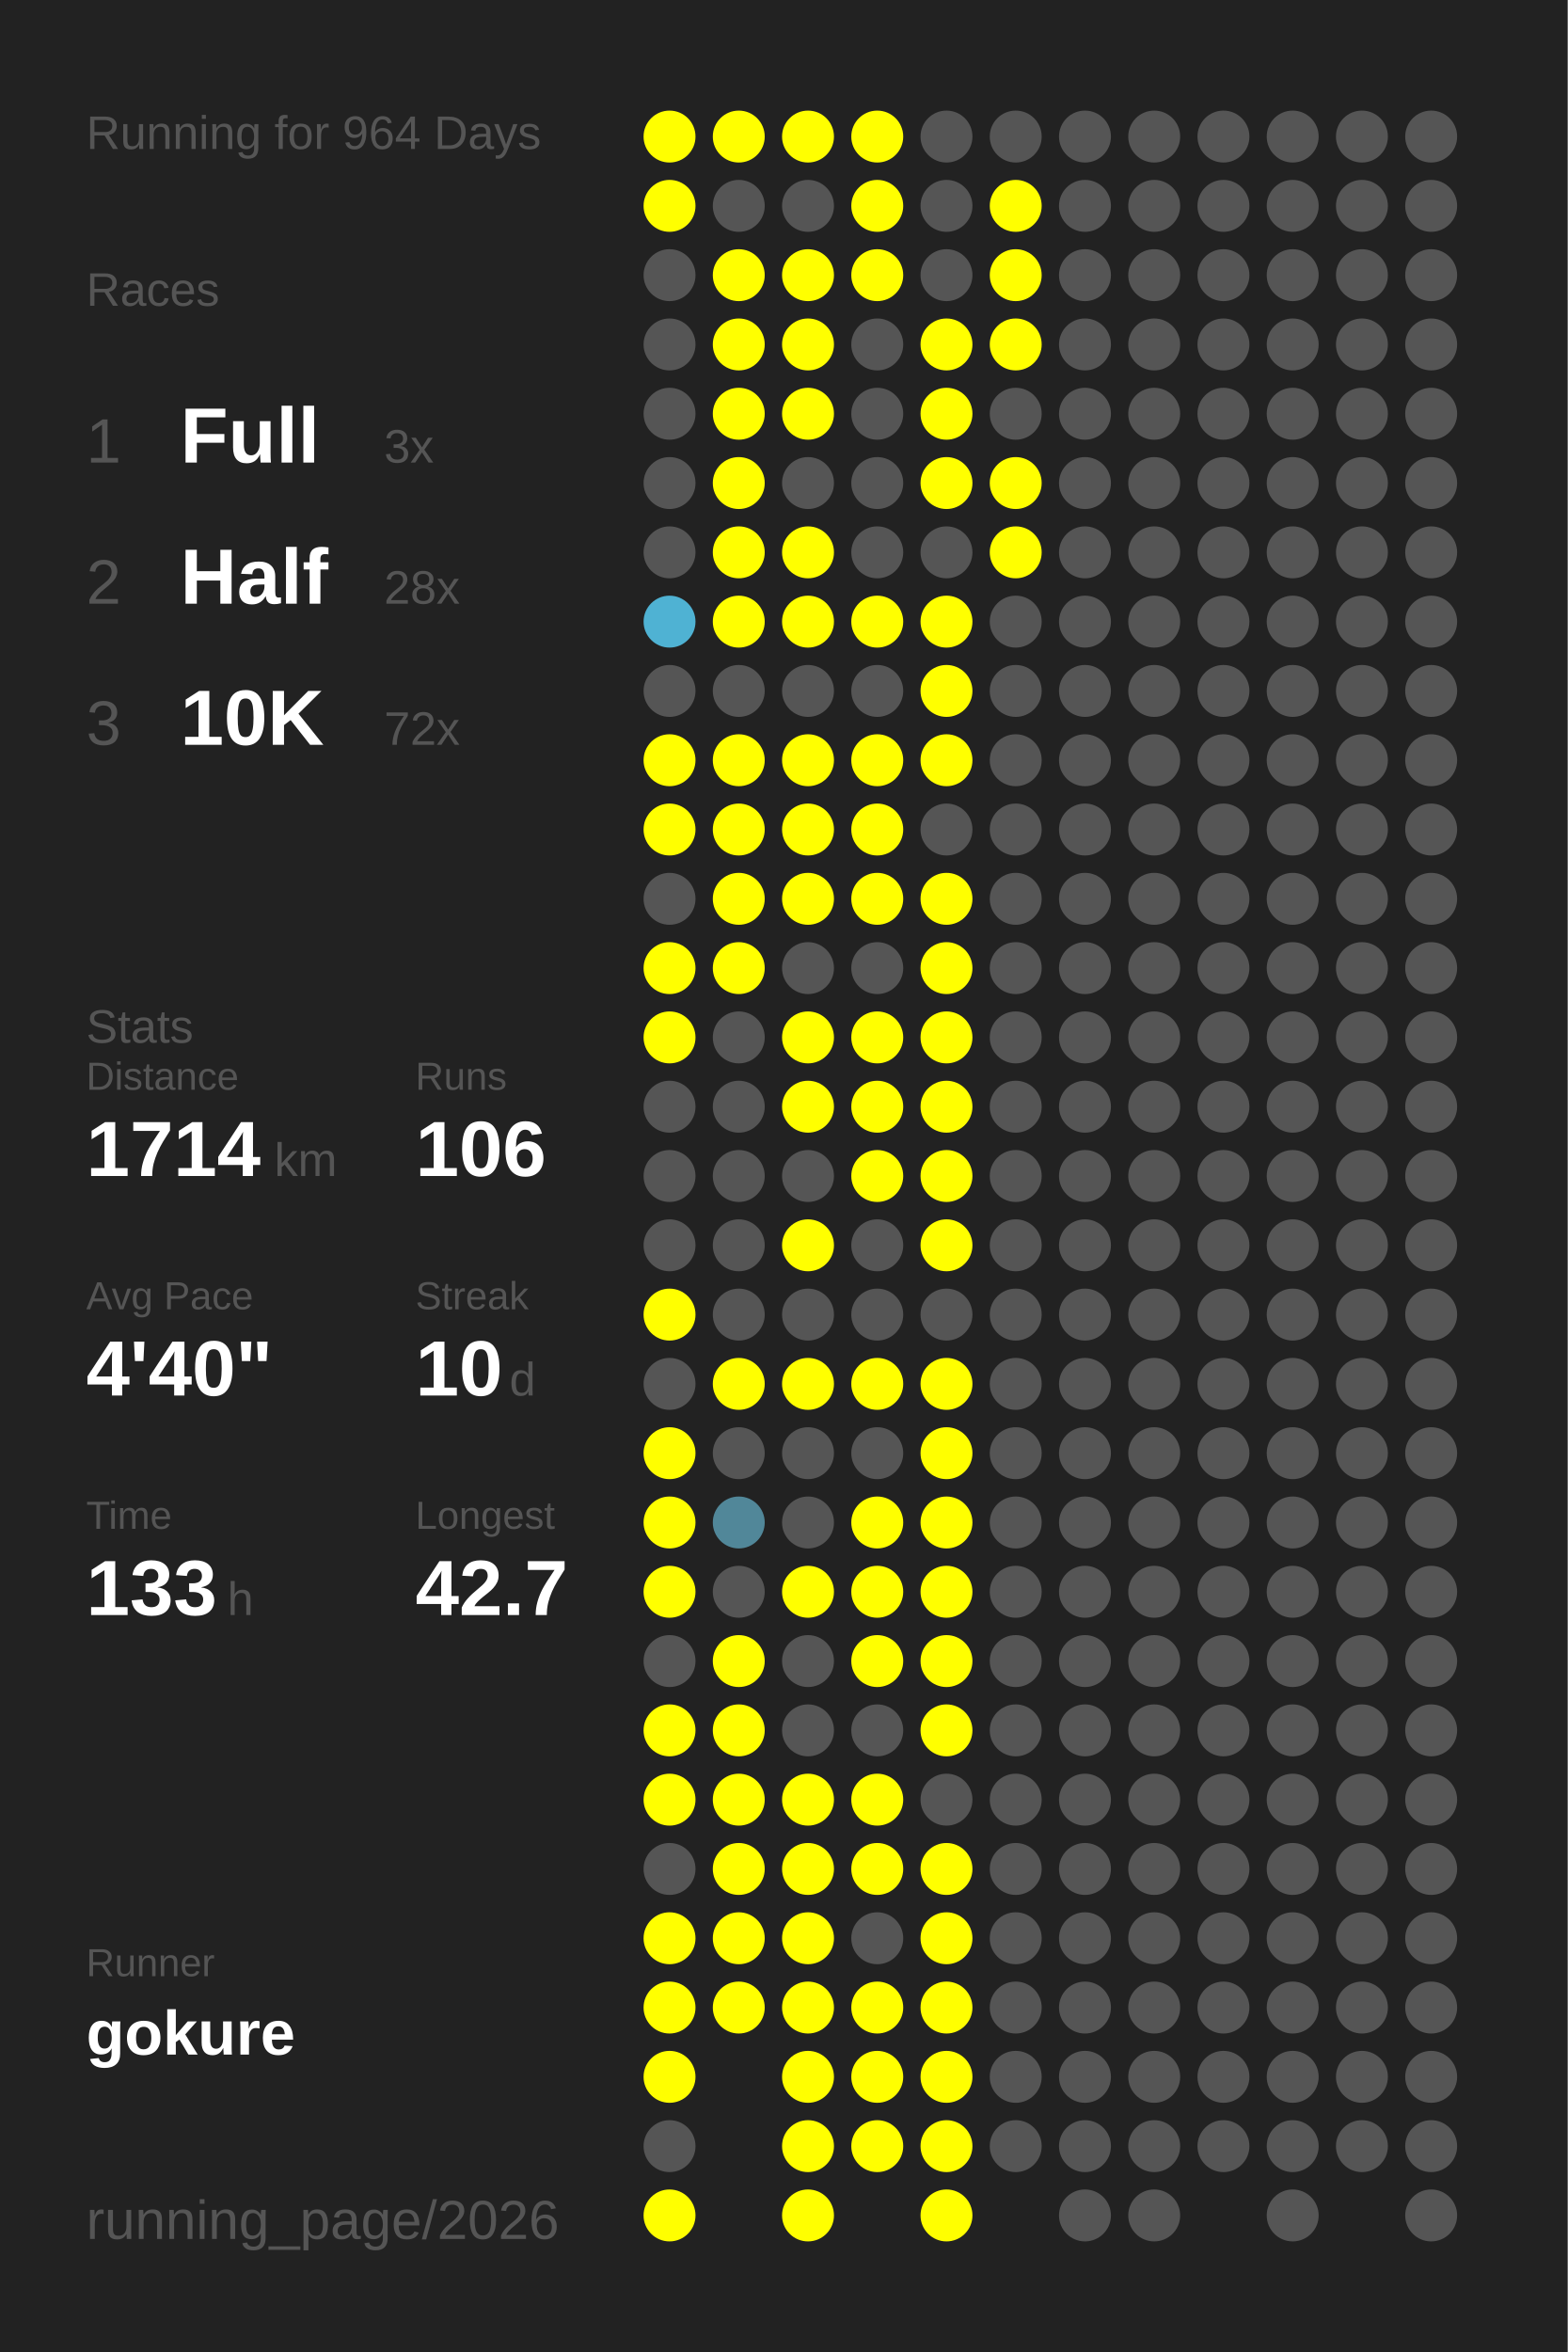
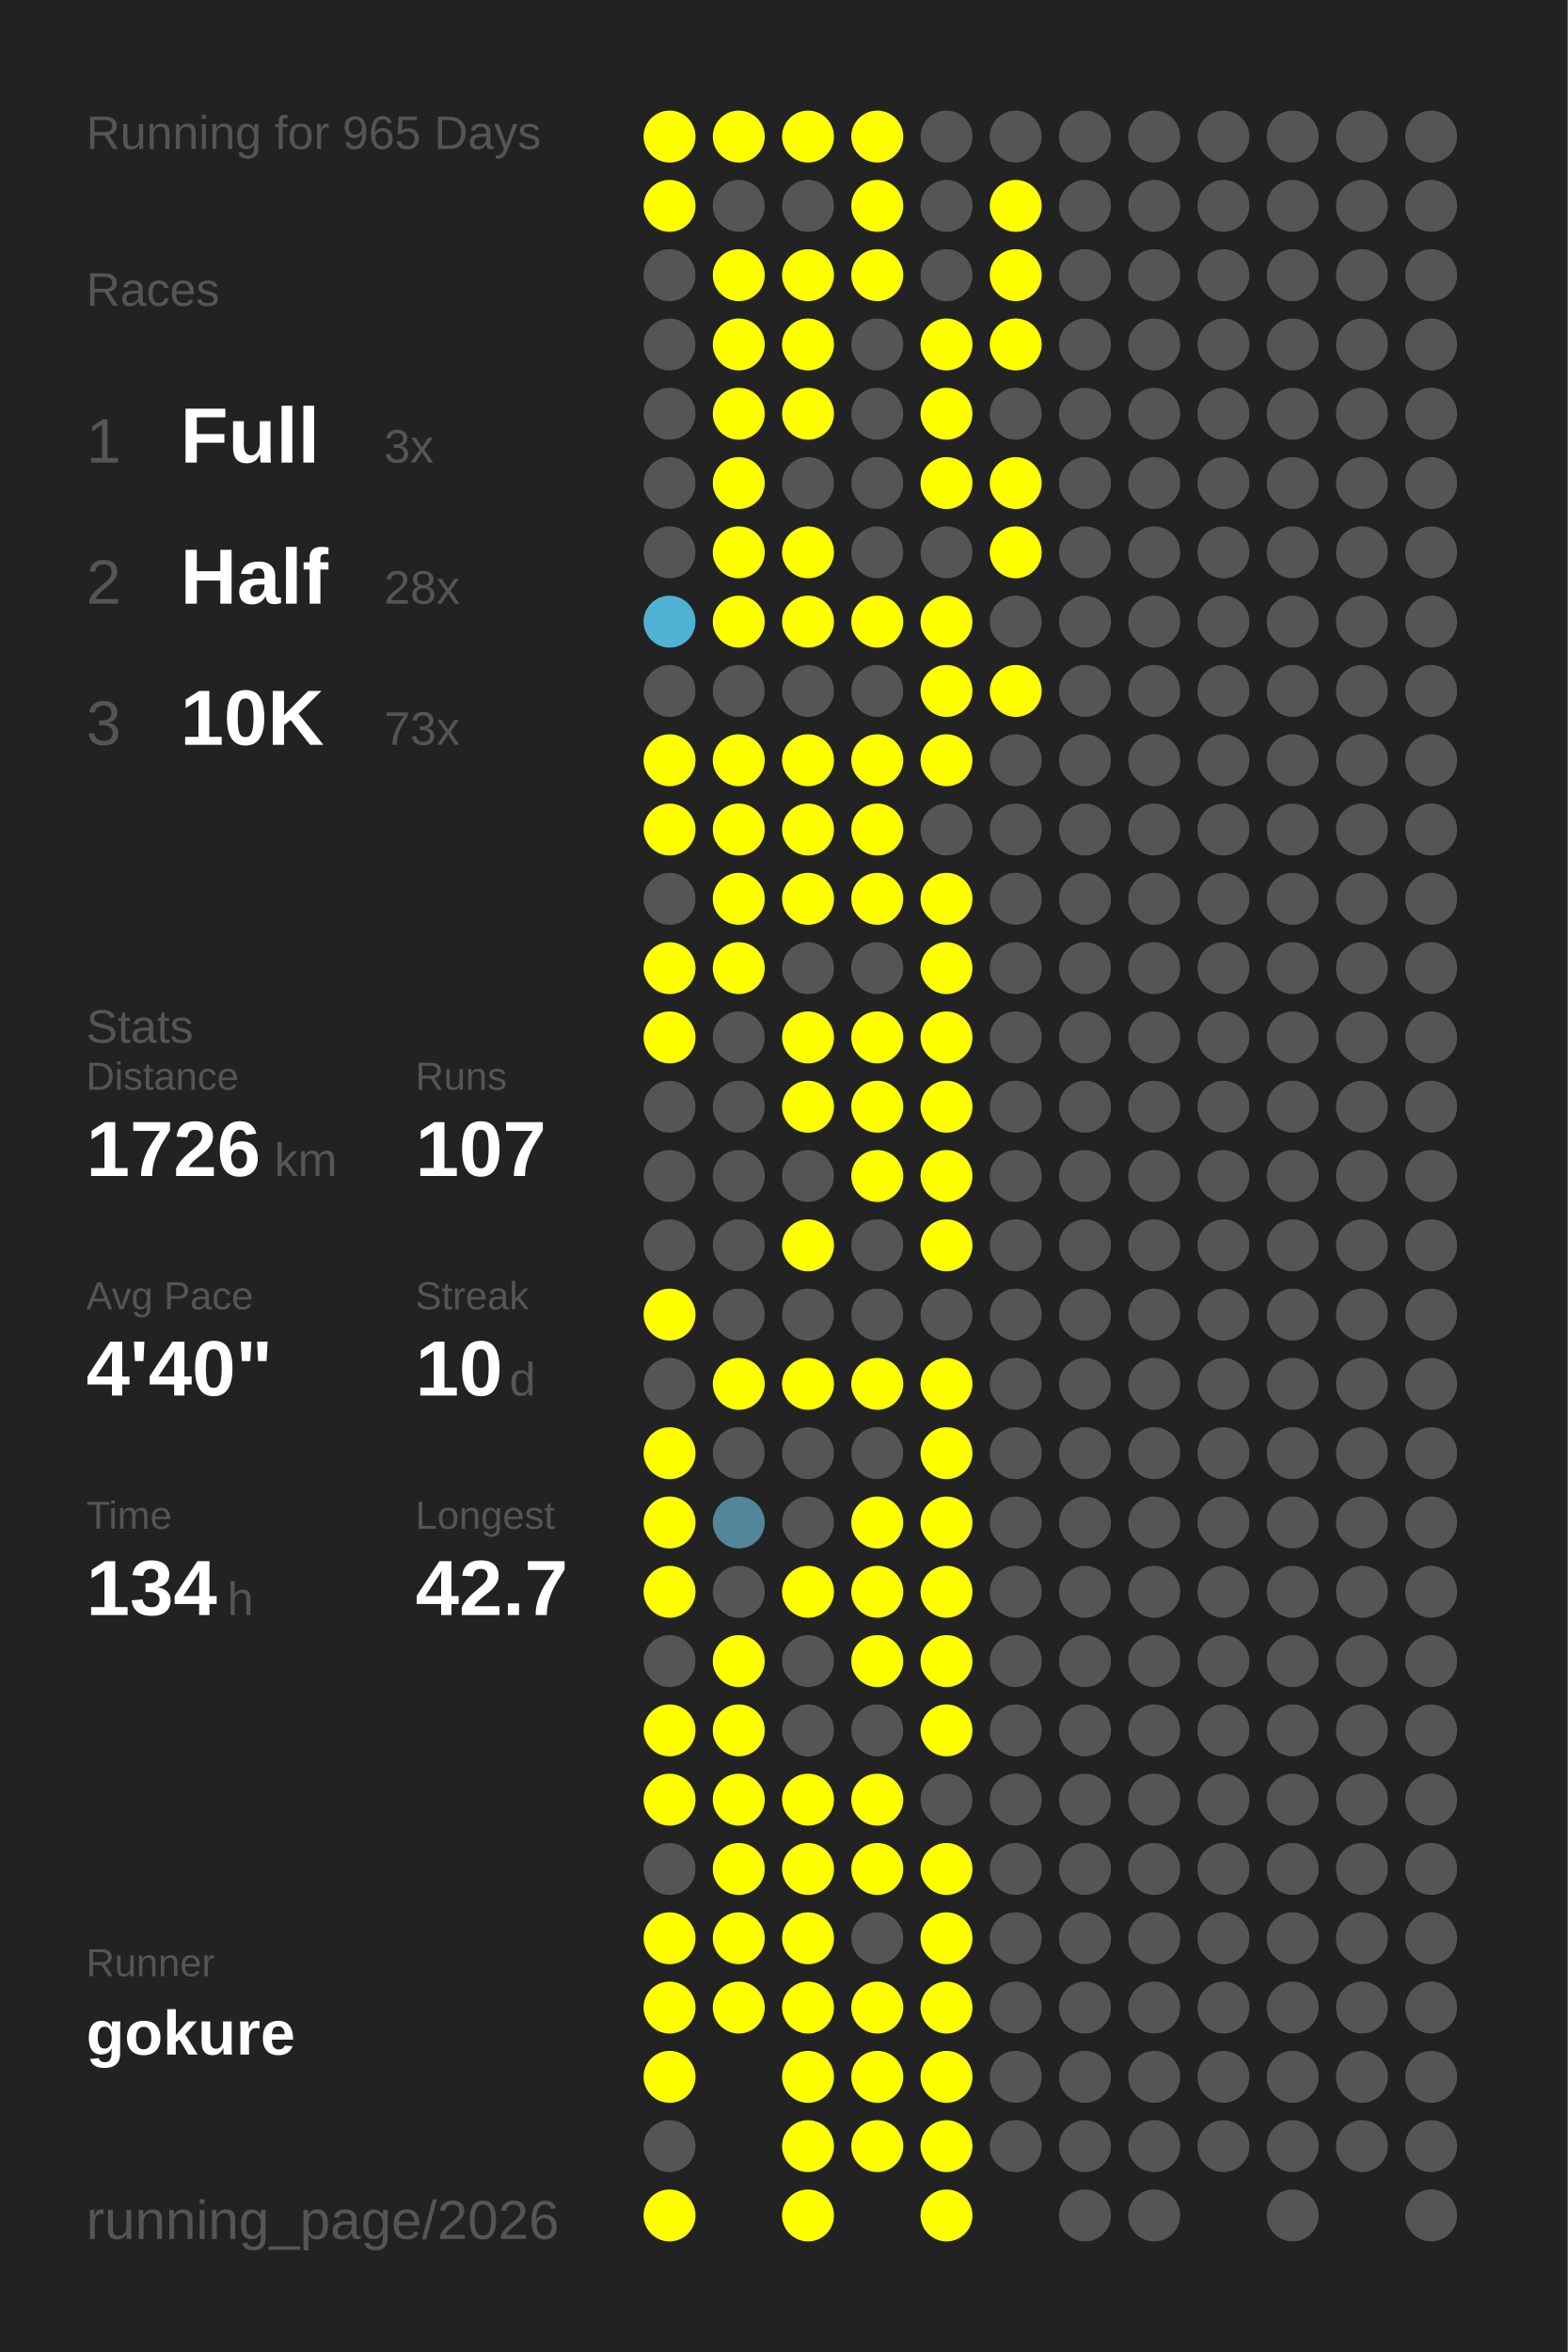
<svg xmlns="http://www.w3.org/2000/svg" baseProfile="full" height="300mm" version="1.1" viewBox="0,0,200,300" width="200mm">
  <defs />
  <rect fill="#222222" height="300" width="200" x="0" y="0" />
-   <text fill="#555555" style="font-size:6px; font-family:Arial;" x="11" y="19">Running for 964 Days</text>
+   <text fill="#555555" style="font-size:6px; font-family:Arial;" x="11" y="19">Running for 965 Days</text>
  <text fill="#555555" style="font-size:6px; font-family:Arial;" x="11" y="39">Races</text>
  <text fill="#555555" style="font-size:8px; font-family:Arial;" x="11" y="59">1</text>
  <text fill="#FFFFFF" style="font-size:10px; font-family:Arial; font-weight:bold;" x="23" y="59">Full</text>
  <text fill="#555555" style="font-size:6px; font-family:Arial;" x="49" y="59">3x</text>
  <text fill="#555555" style="font-size:8px; font-family:Arial;" x="11" y="77">2</text>
  <text fill="#FFFFFF" style="font-size:10px; font-family:Arial; font-weight:bold;" x="23" y="77">Half</text>
  <text fill="#555555" style="font-size:6px; font-family:Arial;" x="49" y="77">28x</text>
  <text fill="#555555" style="font-size:8px; font-family:Arial;" x="11" y="95">3</text>
  <text fill="#FFFFFF" style="font-size:10px; font-family:Arial; font-weight:bold;" x="23" y="95">10K</text>
-   <text fill="#555555" style="font-size:6px; font-family:Arial;" x="49" y="95">72x</text>
+   <text fill="#555555" style="font-size:6px; font-family:Arial;" x="49" y="95">73x</text>
  <text fill="#555555" style="font-size:6px; font-family:Arial;" x="11" y="133">Stats</text>
  <text fill="#555555" style="font-size:5px; font-family:Arial;" x="11" y="139">Distance</text>
-   <text fill="#FFFFFF" style="font-size:10px; font-family:Arial; font-weight:bold;" x="11" y="150">1714</text>
+   <text fill="#FFFFFF" style="font-size:10px; font-family:Arial; font-weight:bold;" x="11" y="150">1726</text>
  <text fill="#555555" style="font-size:6px; font-family:Arial;" x="35" y="150">km</text>
  <text fill="#555555" style="font-size:5px; font-family:Arial;" x="53" y="139">Runs</text>
-   <text fill="#FFFFFF" style="font-size:10px; font-family:Arial; font-weight:bold;" x="53" y="150">106</text>
+   <text fill="#FFFFFF" style="font-size:10px; font-family:Arial; font-weight:bold;" x="53" y="150">107</text>
  <text fill="#555555" style="font-size:5px; font-family:Arial;" x="11" y="167">Avg Pace</text>
  <text fill="#FFFFFF" style="font-size:10px; font-family:Arial; font-weight:bold;" x="11" y="178">4'40"</text>
  <text fill="#555555" style="font-size:5px; font-family:Arial;" x="53" y="167">Streak</text>
  <text fill="#FFFFFF" style="font-size:10px; font-family:Arial; font-weight:bold;" x="53" y="178">10</text>
  <text fill="#555555" style="font-size:6px; font-family:Arial;" x="65" y="178">d</text>
  <text fill="#555555" style="font-size:5px; font-family:Arial;" x="11" y="195">Time</text>
-   <text fill="#FFFFFF" style="font-size:10px; font-family:Arial; font-weight:bold;" x="11" y="206">133</text>
+   <text fill="#FFFFFF" style="font-size:10px; font-family:Arial; font-weight:bold;" x="11" y="206">134</text>
  <text fill="#555555" style="font-size:6px; font-family:Arial;" x="29" y="206">h</text>
  <text fill="#555555" style="font-size:5px; font-family:Arial;" x="53" y="195">Longest</text>
  <text fill="#FFFFFF" style="font-size:10px; font-family:Arial; font-weight:bold;" x="53" y="206">42.7</text>
  <text fill="#555555" style="font-size:5px; font-family:Arial;" x="11" y="252.065">Runner</text>
  <text fill="#FFFFFF" style="font-size:8px; font-family:Arial; font-weight:bold;" x="11" y="262.065">gokure</text>
  <text fill="#555555" style="font-size:7px; font-family:Arial;" x="11" y="285.581">running_page/2026</text>
  <circle cx="85.417" cy="17.419" fill="#FFFF00" r="3.312" />
  <circle cx="85.417" cy="26.258" fill="#FFFF00" r="3.312" />
  <circle cx="85.417" cy="35.097" fill="#555555" r="3.312" />
  <circle cx="85.417" cy="43.935" fill="#555555" r="3.312" />
  <circle cx="85.417" cy="52.774" fill="#555555" r="3.312" />
  <circle cx="85.417" cy="61.613" fill="#555555" r="3.312" />
  <circle cx="85.417" cy="70.452" fill="#555555" r="3.312" />
  <circle cx="85.417" cy="79.29" fill="#4fb2d3" r="3.312" />
  <circle cx="85.417" cy="88.129" fill="#555555" r="3.312" />
  <circle cx="85.417" cy="96.968" fill="#FFFF00" r="3.312" />
  <circle cx="85.417" cy="105.806" fill="#FFFF00" r="3.312" />
  <circle cx="85.417" cy="114.645" fill="#555555" r="3.312" />
  <circle cx="85.417" cy="123.484" fill="#FFFF00" r="3.312" />
  <circle cx="85.417" cy="132.323" fill="#FFFF00" r="3.312" />
  <circle cx="85.417" cy="141.161" fill="#555555" r="3.312" />
  <circle cx="85.417" cy="150" fill="#555555" r="3.312" />
  <circle cx="85.417" cy="158.839" fill="#555555" r="3.312" />
  <circle cx="85.417" cy="167.677" fill="#FFFF00" r="3.312" />
  <circle cx="85.417" cy="176.516" fill="#555555" r="3.312" />
  <circle cx="85.417" cy="185.355" fill="#FFFF00" r="3.312" />
  <circle cx="85.417" cy="194.194" fill="#FFFF00" r="3.312" />
  <circle cx="85.417" cy="203.032" fill="#FFFF00" r="3.312" />
  <circle cx="85.417" cy="211.871" fill="#555555" r="3.312" />
  <circle cx="85.417" cy="220.71" fill="#FFFF00" r="3.312" />
  <circle cx="85.417" cy="229.548" fill="#FFFF00" r="3.312" />
  <circle cx="85.417" cy="238.387" fill="#555555" r="3.312" />
  <circle cx="85.417" cy="247.226" fill="#FFFF00" r="3.312" />
  <circle cx="85.417" cy="256.065" fill="#FFFF00" r="3.312" />
  <circle cx="85.417" cy="264.903" fill="#FFFF00" r="3.312" />
  <circle cx="85.417" cy="273.742" fill="#555555" r="3.312" />
  <circle cx="85.417" cy="282.581" fill="#FFFF00" r="3.312" />
  <circle cx="94.25" cy="17.419" fill="#FFFF00" r="3.312" />
  <circle cx="94.25" cy="26.258" fill="#555555" r="3.312" />
  <circle cx="94.25" cy="35.097" fill="#FFFF00" r="3.312" />
  <circle cx="94.25" cy="43.935" fill="#FFFF00" r="3.312" />
  <circle cx="94.25" cy="52.774" fill="#FFFF00" r="3.312" />
  <circle cx="94.25" cy="61.613" fill="#FFFF00" r="3.312" />
  <circle cx="94.25" cy="70.452" fill="#FFFF00" r="3.312" />
  <circle cx="94.25" cy="79.29" fill="#FFFF00" r="3.312" />
  <circle cx="94.25" cy="88.129" fill="#555555" r="3.312" />
  <circle cx="94.25" cy="96.968" fill="#FFFF00" r="3.312" />
  <circle cx="94.25" cy="105.806" fill="#FFFF00" r="3.312" />
  <circle cx="94.25" cy="114.645" fill="#FFFF00" r="3.312" />
  <circle cx="94.25" cy="123.484" fill="#FFFF00" r="3.312" />
  <circle cx="94.25" cy="132.323" fill="#555555" r="3.312" />
  <circle cx="94.25" cy="141.161" fill="#555555" r="3.312" />
  <circle cx="94.25" cy="150" fill="#555555" r="3.312" />
  <circle cx="94.25" cy="158.839" fill="#555555" r="3.312" />
  <circle cx="94.25" cy="167.677" fill="#555555" r="3.312" />
  <circle cx="94.25" cy="176.516" fill="#FFFF00" r="3.312" />
  <circle cx="94.25" cy="185.355" fill="#555555" r="3.312" />
  <circle cx="94.25" cy="194.194" fill="#518799" r="3.312" />
  <circle cx="94.25" cy="203.032" fill="#555555" r="3.312" />
  <circle cx="94.25" cy="211.871" fill="#FFFF00" r="3.312" />
  <circle cx="94.25" cy="220.71" fill="#FFFF00" r="3.312" />
  <circle cx="94.25" cy="229.548" fill="#FFFF00" r="3.312" />
  <circle cx="94.25" cy="238.387" fill="#FFFF00" r="3.312" />
  <circle cx="94.25" cy="247.226" fill="#FFFF00" r="3.312" />
  <circle cx="94.25" cy="256.065" fill="#FFFF00" r="3.312" />
  <circle cx="103.083" cy="17.419" fill="#FFFF00" r="3.312" />
  <circle cx="103.083" cy="26.258" fill="#555555" r="3.312" />
  <circle cx="103.083" cy="35.097" fill="#FFFF00" r="3.312" />
  <circle cx="103.083" cy="43.935" fill="#FFFF00" r="3.312" />
  <circle cx="103.083" cy="52.774" fill="#FFFF00" r="3.312" />
  <circle cx="103.083" cy="61.613" fill="#555555" r="3.312" />
  <circle cx="103.083" cy="70.452" fill="#FFFF00" r="3.312" />
  <circle cx="103.083" cy="79.29" fill="#FFFF00" r="3.312" />
  <circle cx="103.083" cy="88.129" fill="#555555" r="3.312" />
  <circle cx="103.083" cy="96.968" fill="#FFFF00" r="3.312" />
  <circle cx="103.083" cy="105.806" fill="#FFFF00" r="3.312" />
  <circle cx="103.083" cy="114.645" fill="#FFFF00" r="3.312" />
  <circle cx="103.083" cy="123.484" fill="#555555" r="3.312" />
  <circle cx="103.083" cy="132.323" fill="#FFFF00" r="3.312" />
  <circle cx="103.083" cy="141.161" fill="#FFFF00" r="3.312" />
  <circle cx="103.083" cy="150" fill="#555555" r="3.312" />
  <circle cx="103.083" cy="158.839" fill="#FFFF00" r="3.312" />
  <circle cx="103.083" cy="167.677" fill="#555555" r="3.312" />
  <circle cx="103.083" cy="176.516" fill="#FFFF00" r="3.312" />
  <circle cx="103.083" cy="185.355" fill="#555555" r="3.312" />
  <circle cx="103.083" cy="194.194" fill="#555555" r="3.312" />
  <circle cx="103.083" cy="203.032" fill="#FFFF00" r="3.312" />
  <circle cx="103.083" cy="211.871" fill="#555555" r="3.312" />
  <circle cx="103.083" cy="220.71" fill="#555555" r="3.312" />
  <circle cx="103.083" cy="229.548" fill="#FFFF00" r="3.312" />
  <circle cx="103.083" cy="238.387" fill="#FFFF00" r="3.312" />
  <circle cx="103.083" cy="247.226" fill="#FFFF00" r="3.312" />
  <circle cx="103.083" cy="256.065" fill="#FFFF00" r="3.312" />
  <circle cx="103.083" cy="264.903" fill="#FFFF00" r="3.312" />
  <circle cx="103.083" cy="273.742" fill="#FFFF00" r="3.312" />
  <circle cx="103.083" cy="282.581" fill="#FFFF00" r="3.312" />
  <circle cx="111.917" cy="17.419" fill="#FFFF00" r="3.312" />
  <circle cx="111.917" cy="26.258" fill="#FFFF00" r="3.312" />
  <circle cx="111.917" cy="35.097" fill="#FFFF00" r="3.312" />
  <circle cx="111.917" cy="43.935" fill="#555555" r="3.312" />
  <circle cx="111.917" cy="52.774" fill="#555555" r="3.312" />
  <circle cx="111.917" cy="61.613" fill="#555555" r="3.312" />
  <circle cx="111.917" cy="70.452" fill="#555555" r="3.312" />
  <circle cx="111.917" cy="79.29" fill="#FFFF00" r="3.312" />
  <circle cx="111.917" cy="88.129" fill="#555555" r="3.312" />
  <circle cx="111.917" cy="96.968" fill="#FFFF00" r="3.312" />
  <circle cx="111.917" cy="105.806" fill="#FFFF00" r="3.312" />
  <circle cx="111.917" cy="114.645" fill="#FFFF00" r="3.312" />
  <circle cx="111.917" cy="123.484" fill="#555555" r="3.312" />
  <circle cx="111.917" cy="132.323" fill="#FFFF00" r="3.312" />
  <circle cx="111.917" cy="141.161" fill="#FFFF00" r="3.312" />
  <circle cx="111.917" cy="150" fill="#FFFF00" r="3.312" />
  <circle cx="111.917" cy="158.839" fill="#555555" r="3.312" />
  <circle cx="111.917" cy="167.677" fill="#555555" r="3.312" />
  <circle cx="111.917" cy="176.516" fill="#FFFF00" r="3.312" />
  <circle cx="111.917" cy="185.355" fill="#555555" r="3.312" />
  <circle cx="111.917" cy="194.194" fill="#FFFF00" r="3.312" />
  <circle cx="111.917" cy="203.032" fill="#FFFF00" r="3.312" />
  <circle cx="111.917" cy="211.871" fill="#FFFF00" r="3.312" />
  <circle cx="111.917" cy="220.71" fill="#555555" r="3.312" />
  <circle cx="111.917" cy="229.548" fill="#FFFF00" r="3.312" />
  <circle cx="111.917" cy="238.387" fill="#FFFF00" r="3.312" />
  <circle cx="111.917" cy="247.226" fill="#555555" r="3.312" />
  <circle cx="111.917" cy="256.065" fill="#FFFF00" r="3.312" />
  <circle cx="111.917" cy="264.903" fill="#FFFF00" r="3.312" />
  <circle cx="111.917" cy="273.742" fill="#FFFF00" r="3.312" />
  <circle cx="120.75" cy="17.419" fill="#555555" r="3.312" />
  <circle cx="120.75" cy="26.258" fill="#555555" r="3.312" />
  <circle cx="120.75" cy="35.097" fill="#555555" r="3.312" />
  <circle cx="120.75" cy="43.935" fill="#FFFF00" r="3.312" />
  <circle cx="120.75" cy="52.774" fill="#FFFF00" r="3.312" />
  <circle cx="120.75" cy="61.613" fill="#FFFF00" r="3.312" />
  <circle cx="120.75" cy="70.452" fill="#555555" r="3.312" />
  <circle cx="120.75" cy="79.29" fill="#FFFF00" r="3.312" />
  <circle cx="120.75" cy="88.129" fill="#FFFF00" r="3.312" />
  <circle cx="120.75" cy="96.968" fill="#FFFF00" r="3.312" />
  <circle cx="120.75" cy="105.806" fill="#555555" r="3.312" />
  <circle cx="120.75" cy="114.645" fill="#FFFF00" r="3.312" />
  <circle cx="120.75" cy="123.484" fill="#FFFF00" r="3.312" />
  <circle cx="120.75" cy="132.323" fill="#FFFF00" r="3.312" />
  <circle cx="120.75" cy="141.161" fill="#FFFF00" r="3.312" />
  <circle cx="120.75" cy="150" fill="#FFFF00" r="3.312" />
  <circle cx="120.75" cy="158.839" fill="#FFFF00" r="3.312" />
  <circle cx="120.75" cy="167.677" fill="#555555" r="3.312" />
  <circle cx="120.75" cy="176.516" fill="#FFFF00" r="3.312" />
  <circle cx="120.75" cy="185.355" fill="#FFFF00" r="3.312" />
  <circle cx="120.75" cy="194.194" fill="#FFFF00" r="3.312" />
  <circle cx="120.75" cy="203.032" fill="#FFFF00" r="3.312" />
  <circle cx="120.75" cy="211.871" fill="#FFFF00" r="3.312" />
  <circle cx="120.75" cy="220.71" fill="#FFFF00" r="3.312" />
  <circle cx="120.75" cy="229.548" fill="#555555" r="3.312" />
  <circle cx="120.75" cy="238.387" fill="#FFFF00" r="3.312" />
  <circle cx="120.75" cy="247.226" fill="#FFFF00" r="3.312" />
  <circle cx="120.75" cy="256.065" fill="#FFFF00" r="3.312" />
  <circle cx="120.75" cy="264.903" fill="#FFFF00" r="3.312" />
  <circle cx="120.75" cy="273.742" fill="#FFFF00" r="3.312" />
  <circle cx="120.75" cy="282.581" fill="#FFFF00" r="3.312" />
  <circle cx="129.583" cy="17.419" fill="#555555" r="3.312" />
  <circle cx="129.583" cy="26.258" fill="#FFFF00" r="3.312" />
  <circle cx="129.583" cy="35.097" fill="#FFFF00" r="3.312" />
  <circle cx="129.583" cy="43.935" fill="#FFFF00" r="3.312" />
  <circle cx="129.583" cy="52.774" fill="#555555" r="3.312" />
  <circle cx="129.583" cy="61.613" fill="#FFFF00" r="3.312" />
  <circle cx="129.583" cy="70.452" fill="#FFFF00" r="3.312" />
  <circle cx="129.583" cy="79.29" fill="#555555" r="3.312" />
-   <circle cx="129.583" cy="88.129" fill="#555555" r="3.312" />
+   <circle cx="129.583" cy="88.129" fill="#FFFF00" r="3.312" />
  <circle cx="129.583" cy="96.968" fill="#555555" r="3.312" />
  <circle cx="129.583" cy="105.806" fill="#555555" r="3.312" />
  <circle cx="129.583" cy="114.645" fill="#555555" r="3.312" />
  <circle cx="129.583" cy="123.484" fill="#555555" r="3.312" />
  <circle cx="129.583" cy="132.323" fill="#555555" r="3.312" />
  <circle cx="129.583" cy="141.161" fill="#555555" r="3.312" />
  <circle cx="129.583" cy="150" fill="#555555" r="3.312" />
  <circle cx="129.583" cy="158.839" fill="#555555" r="3.312" />
  <circle cx="129.583" cy="167.677" fill="#555555" r="3.312" />
  <circle cx="129.583" cy="176.516" fill="#555555" r="3.312" />
  <circle cx="129.583" cy="185.355" fill="#555555" r="3.312" />
  <circle cx="129.583" cy="194.194" fill="#555555" r="3.312" />
  <circle cx="129.583" cy="203.032" fill="#555555" r="3.312" />
  <circle cx="129.583" cy="211.871" fill="#555555" r="3.312" />
  <circle cx="129.583" cy="220.71" fill="#555555" r="3.312" />
  <circle cx="129.583" cy="229.548" fill="#555555" r="3.312" />
  <circle cx="129.583" cy="238.387" fill="#555555" r="3.312" />
  <circle cx="129.583" cy="247.226" fill="#555555" r="3.312" />
  <circle cx="129.583" cy="256.065" fill="#555555" r="3.312" />
  <circle cx="129.583" cy="264.903" fill="#555555" r="3.312" />
  <circle cx="129.583" cy="273.742" fill="#555555" r="3.312" />
  <circle cx="138.417" cy="17.419" fill="#555555" r="3.312" />
  <circle cx="138.417" cy="26.258" fill="#555555" r="3.312" />
  <circle cx="138.417" cy="35.097" fill="#555555" r="3.312" />
  <circle cx="138.417" cy="43.935" fill="#555555" r="3.312" />
  <circle cx="138.417" cy="52.774" fill="#555555" r="3.312" />
  <circle cx="138.417" cy="61.613" fill="#555555" r="3.312" />
  <circle cx="138.417" cy="70.452" fill="#555555" r="3.312" />
  <circle cx="138.417" cy="79.29" fill="#555555" r="3.312" />
  <circle cx="138.417" cy="88.129" fill="#555555" r="3.312" />
  <circle cx="138.417" cy="96.968" fill="#555555" r="3.312" />
  <circle cx="138.417" cy="105.806" fill="#555555" r="3.312" />
  <circle cx="138.417" cy="114.645" fill="#555555" r="3.312" />
  <circle cx="138.417" cy="123.484" fill="#555555" r="3.312" />
  <circle cx="138.417" cy="132.323" fill="#555555" r="3.312" />
  <circle cx="138.417" cy="141.161" fill="#555555" r="3.312" />
  <circle cx="138.417" cy="150" fill="#555555" r="3.312" />
  <circle cx="138.417" cy="158.839" fill="#555555" r="3.312" />
  <circle cx="138.417" cy="167.677" fill="#555555" r="3.312" />
  <circle cx="138.417" cy="176.516" fill="#555555" r="3.312" />
  <circle cx="138.417" cy="185.355" fill="#555555" r="3.312" />
  <circle cx="138.417" cy="194.194" fill="#555555" r="3.312" />
  <circle cx="138.417" cy="203.032" fill="#555555" r="3.312" />
  <circle cx="138.417" cy="211.871" fill="#555555" r="3.312" />
  <circle cx="138.417" cy="220.71" fill="#555555" r="3.312" />
  <circle cx="138.417" cy="229.548" fill="#555555" r="3.312" />
  <circle cx="138.417" cy="238.387" fill="#555555" r="3.312" />
  <circle cx="138.417" cy="247.226" fill="#555555" r="3.312" />
  <circle cx="138.417" cy="256.065" fill="#555555" r="3.312" />
  <circle cx="138.417" cy="264.903" fill="#555555" r="3.312" />
  <circle cx="138.417" cy="273.742" fill="#555555" r="3.312" />
  <circle cx="138.417" cy="282.581" fill="#555555" r="3.312" />
  <circle cx="147.25" cy="17.419" fill="#555555" r="3.312" />
  <circle cx="147.25" cy="26.258" fill="#555555" r="3.312" />
  <circle cx="147.25" cy="35.097" fill="#555555" r="3.312" />
  <circle cx="147.25" cy="43.935" fill="#555555" r="3.312" />
  <circle cx="147.25" cy="52.774" fill="#555555" r="3.312" />
  <circle cx="147.25" cy="61.613" fill="#555555" r="3.312" />
  <circle cx="147.25" cy="70.452" fill="#555555" r="3.312" />
  <circle cx="147.25" cy="79.29" fill="#555555" r="3.312" />
  <circle cx="147.25" cy="88.129" fill="#555555" r="3.312" />
  <circle cx="147.25" cy="96.968" fill="#555555" r="3.312" />
  <circle cx="147.25" cy="105.806" fill="#555555" r="3.312" />
  <circle cx="147.25" cy="114.645" fill="#555555" r="3.312" />
  <circle cx="147.25" cy="123.484" fill="#555555" r="3.312" />
  <circle cx="147.25" cy="132.323" fill="#555555" r="3.312" />
  <circle cx="147.25" cy="141.161" fill="#555555" r="3.312" />
  <circle cx="147.25" cy="150" fill="#555555" r="3.312" />
  <circle cx="147.25" cy="158.839" fill="#555555" r="3.312" />
  <circle cx="147.25" cy="167.677" fill="#555555" r="3.312" />
  <circle cx="147.25" cy="176.516" fill="#555555" r="3.312" />
  <circle cx="147.25" cy="185.355" fill="#555555" r="3.312" />
  <circle cx="147.25" cy="194.194" fill="#555555" r="3.312" />
  <circle cx="147.25" cy="203.032" fill="#555555" r="3.312" />
  <circle cx="147.25" cy="211.871" fill="#555555" r="3.312" />
  <circle cx="147.25" cy="220.71" fill="#555555" r="3.312" />
  <circle cx="147.25" cy="229.548" fill="#555555" r="3.312" />
  <circle cx="147.25" cy="238.387" fill="#555555" r="3.312" />
  <circle cx="147.25" cy="247.226" fill="#555555" r="3.312" />
  <circle cx="147.25" cy="256.065" fill="#555555" r="3.312" />
  <circle cx="147.25" cy="264.903" fill="#555555" r="3.312" />
  <circle cx="147.25" cy="273.742" fill="#555555" r="3.312" />
  <circle cx="147.25" cy="282.581" fill="#555555" r="3.312" />
  <circle cx="156.083" cy="17.419" fill="#555555" r="3.312" />
  <circle cx="156.083" cy="26.258" fill="#555555" r="3.312" />
  <circle cx="156.083" cy="35.097" fill="#555555" r="3.312" />
  <circle cx="156.083" cy="43.935" fill="#555555" r="3.312" />
  <circle cx="156.083" cy="52.774" fill="#555555" r="3.312" />
  <circle cx="156.083" cy="61.613" fill="#555555" r="3.312" />
  <circle cx="156.083" cy="70.452" fill="#555555" r="3.312" />
  <circle cx="156.083" cy="79.29" fill="#555555" r="3.312" />
  <circle cx="156.083" cy="88.129" fill="#555555" r="3.312" />
  <circle cx="156.083" cy="96.968" fill="#555555" r="3.312" />
  <circle cx="156.083" cy="105.806" fill="#555555" r="3.312" />
  <circle cx="156.083" cy="114.645" fill="#555555" r="3.312" />
  <circle cx="156.083" cy="123.484" fill="#555555" r="3.312" />
  <circle cx="156.083" cy="132.323" fill="#555555" r="3.312" />
  <circle cx="156.083" cy="141.161" fill="#555555" r="3.312" />
  <circle cx="156.083" cy="150" fill="#555555" r="3.312" />
  <circle cx="156.083" cy="158.839" fill="#555555" r="3.312" />
  <circle cx="156.083" cy="167.677" fill="#555555" r="3.312" />
  <circle cx="156.083" cy="176.516" fill="#555555" r="3.312" />
  <circle cx="156.083" cy="185.355" fill="#555555" r="3.312" />
  <circle cx="156.083" cy="194.194" fill="#555555" r="3.312" />
  <circle cx="156.083" cy="203.032" fill="#555555" r="3.312" />
  <circle cx="156.083" cy="211.871" fill="#555555" r="3.312" />
  <circle cx="156.083" cy="220.71" fill="#555555" r="3.312" />
  <circle cx="156.083" cy="229.548" fill="#555555" r="3.312" />
  <circle cx="156.083" cy="238.387" fill="#555555" r="3.312" />
  <circle cx="156.083" cy="247.226" fill="#555555" r="3.312" />
  <circle cx="156.083" cy="256.065" fill="#555555" r="3.312" />
  <circle cx="156.083" cy="264.903" fill="#555555" r="3.312" />
  <circle cx="156.083" cy="273.742" fill="#555555" r="3.312" />
  <circle cx="164.917" cy="17.419" fill="#555555" r="3.312" />
  <circle cx="164.917" cy="26.258" fill="#555555" r="3.312" />
  <circle cx="164.917" cy="35.097" fill="#555555" r="3.312" />
  <circle cx="164.917" cy="43.935" fill="#555555" r="3.312" />
  <circle cx="164.917" cy="52.774" fill="#555555" r="3.312" />
  <circle cx="164.917" cy="61.613" fill="#555555" r="3.312" />
  <circle cx="164.917" cy="70.452" fill="#555555" r="3.312" />
  <circle cx="164.917" cy="79.29" fill="#555555" r="3.312" />
  <circle cx="164.917" cy="88.129" fill="#555555" r="3.312" />
  <circle cx="164.917" cy="96.968" fill="#555555" r="3.312" />
  <circle cx="164.917" cy="105.806" fill="#555555" r="3.312" />
  <circle cx="164.917" cy="114.645" fill="#555555" r="3.312" />
  <circle cx="164.917" cy="123.484" fill="#555555" r="3.312" />
  <circle cx="164.917" cy="132.323" fill="#555555" r="3.312" />
  <circle cx="164.917" cy="141.161" fill="#555555" r="3.312" />
  <circle cx="164.917" cy="150" fill="#555555" r="3.312" />
  <circle cx="164.917" cy="158.839" fill="#555555" r="3.312" />
  <circle cx="164.917" cy="167.677" fill="#555555" r="3.312" />
  <circle cx="164.917" cy="176.516" fill="#555555" r="3.312" />
  <circle cx="164.917" cy="185.355" fill="#555555" r="3.312" />
  <circle cx="164.917" cy="194.194" fill="#555555" r="3.312" />
  <circle cx="164.917" cy="203.032" fill="#555555" r="3.312" />
  <circle cx="164.917" cy="211.871" fill="#555555" r="3.312" />
  <circle cx="164.917" cy="220.71" fill="#555555" r="3.312" />
  <circle cx="164.917" cy="229.548" fill="#555555" r="3.312" />
  <circle cx="164.917" cy="238.387" fill="#555555" r="3.312" />
  <circle cx="164.917" cy="247.226" fill="#555555" r="3.312" />
  <circle cx="164.917" cy="256.065" fill="#555555" r="3.312" />
  <circle cx="164.917" cy="264.903" fill="#555555" r="3.312" />
  <circle cx="164.917" cy="273.742" fill="#555555" r="3.312" />
  <circle cx="164.917" cy="282.581" fill="#555555" r="3.312" />
  <circle cx="173.75" cy="17.419" fill="#555555" r="3.312" />
  <circle cx="173.75" cy="26.258" fill="#555555" r="3.312" />
  <circle cx="173.75" cy="35.097" fill="#555555" r="3.312" />
  <circle cx="173.75" cy="43.935" fill="#555555" r="3.312" />
  <circle cx="173.75" cy="52.774" fill="#555555" r="3.312" />
  <circle cx="173.75" cy="61.613" fill="#555555" r="3.312" />
  <circle cx="173.75" cy="70.452" fill="#555555" r="3.312" />
  <circle cx="173.75" cy="79.29" fill="#555555" r="3.312" />
  <circle cx="173.75" cy="88.129" fill="#555555" r="3.312" />
  <circle cx="173.75" cy="96.968" fill="#555555" r="3.312" />
  <circle cx="173.75" cy="105.806" fill="#555555" r="3.312" />
  <circle cx="173.75" cy="114.645" fill="#555555" r="3.312" />
  <circle cx="173.75" cy="123.484" fill="#555555" r="3.312" />
  <circle cx="173.75" cy="132.323" fill="#555555" r="3.312" />
  <circle cx="173.75" cy="141.161" fill="#555555" r="3.312" />
  <circle cx="173.75" cy="150" fill="#555555" r="3.312" />
  <circle cx="173.75" cy="158.839" fill="#555555" r="3.312" />
  <circle cx="173.75" cy="167.677" fill="#555555" r="3.312" />
  <circle cx="173.75" cy="176.516" fill="#555555" r="3.312" />
  <circle cx="173.75" cy="185.355" fill="#555555" r="3.312" />
  <circle cx="173.75" cy="194.194" fill="#555555" r="3.312" />
  <circle cx="173.75" cy="203.032" fill="#555555" r="3.312" />
  <circle cx="173.75" cy="211.871" fill="#555555" r="3.312" />
  <circle cx="173.75" cy="220.71" fill="#555555" r="3.312" />
  <circle cx="173.75" cy="229.548" fill="#555555" r="3.312" />
  <circle cx="173.75" cy="238.387" fill="#555555" r="3.312" />
  <circle cx="173.75" cy="247.226" fill="#555555" r="3.312" />
  <circle cx="173.75" cy="256.065" fill="#555555" r="3.312" />
  <circle cx="173.75" cy="264.903" fill="#555555" r="3.312" />
  <circle cx="173.75" cy="273.742" fill="#555555" r="3.312" />
  <circle cx="182.583" cy="17.419" fill="#555555" r="3.312" />
  <circle cx="182.583" cy="26.258" fill="#555555" r="3.312" />
  <circle cx="182.583" cy="35.097" fill="#555555" r="3.312" />
  <circle cx="182.583" cy="43.935" fill="#555555" r="3.312" />
  <circle cx="182.583" cy="52.774" fill="#555555" r="3.312" />
  <circle cx="182.583" cy="61.613" fill="#555555" r="3.312" />
  <circle cx="182.583" cy="70.452" fill="#555555" r="3.312" />
  <circle cx="182.583" cy="79.29" fill="#555555" r="3.312" />
  <circle cx="182.583" cy="88.129" fill="#555555" r="3.312" />
  <circle cx="182.583" cy="96.968" fill="#555555" r="3.312" />
  <circle cx="182.583" cy="105.806" fill="#555555" r="3.312" />
  <circle cx="182.583" cy="114.645" fill="#555555" r="3.312" />
  <circle cx="182.583" cy="123.484" fill="#555555" r="3.312" />
  <circle cx="182.583" cy="132.323" fill="#555555" r="3.312" />
  <circle cx="182.583" cy="141.161" fill="#555555" r="3.312" />
  <circle cx="182.583" cy="150" fill="#555555" r="3.312" />
  <circle cx="182.583" cy="158.839" fill="#555555" r="3.312" />
  <circle cx="182.583" cy="167.677" fill="#555555" r="3.312" />
  <circle cx="182.583" cy="176.516" fill="#555555" r="3.312" />
  <circle cx="182.583" cy="185.355" fill="#555555" r="3.312" />
  <circle cx="182.583" cy="194.194" fill="#555555" r="3.312" />
  <circle cx="182.583" cy="203.032" fill="#555555" r="3.312" />
  <circle cx="182.583" cy="211.871" fill="#555555" r="3.312" />
  <circle cx="182.583" cy="220.71" fill="#555555" r="3.312" />
  <circle cx="182.583" cy="229.548" fill="#555555" r="3.312" />
  <circle cx="182.583" cy="238.387" fill="#555555" r="3.312" />
  <circle cx="182.583" cy="247.226" fill="#555555" r="3.312" />
  <circle cx="182.583" cy="256.065" fill="#555555" r="3.312" />
  <circle cx="182.583" cy="264.903" fill="#555555" r="3.312" />
  <circle cx="182.583" cy="273.742" fill="#555555" r="3.312" />
  <circle cx="182.583" cy="282.581" fill="#555555" r="3.312" />
</svg>
